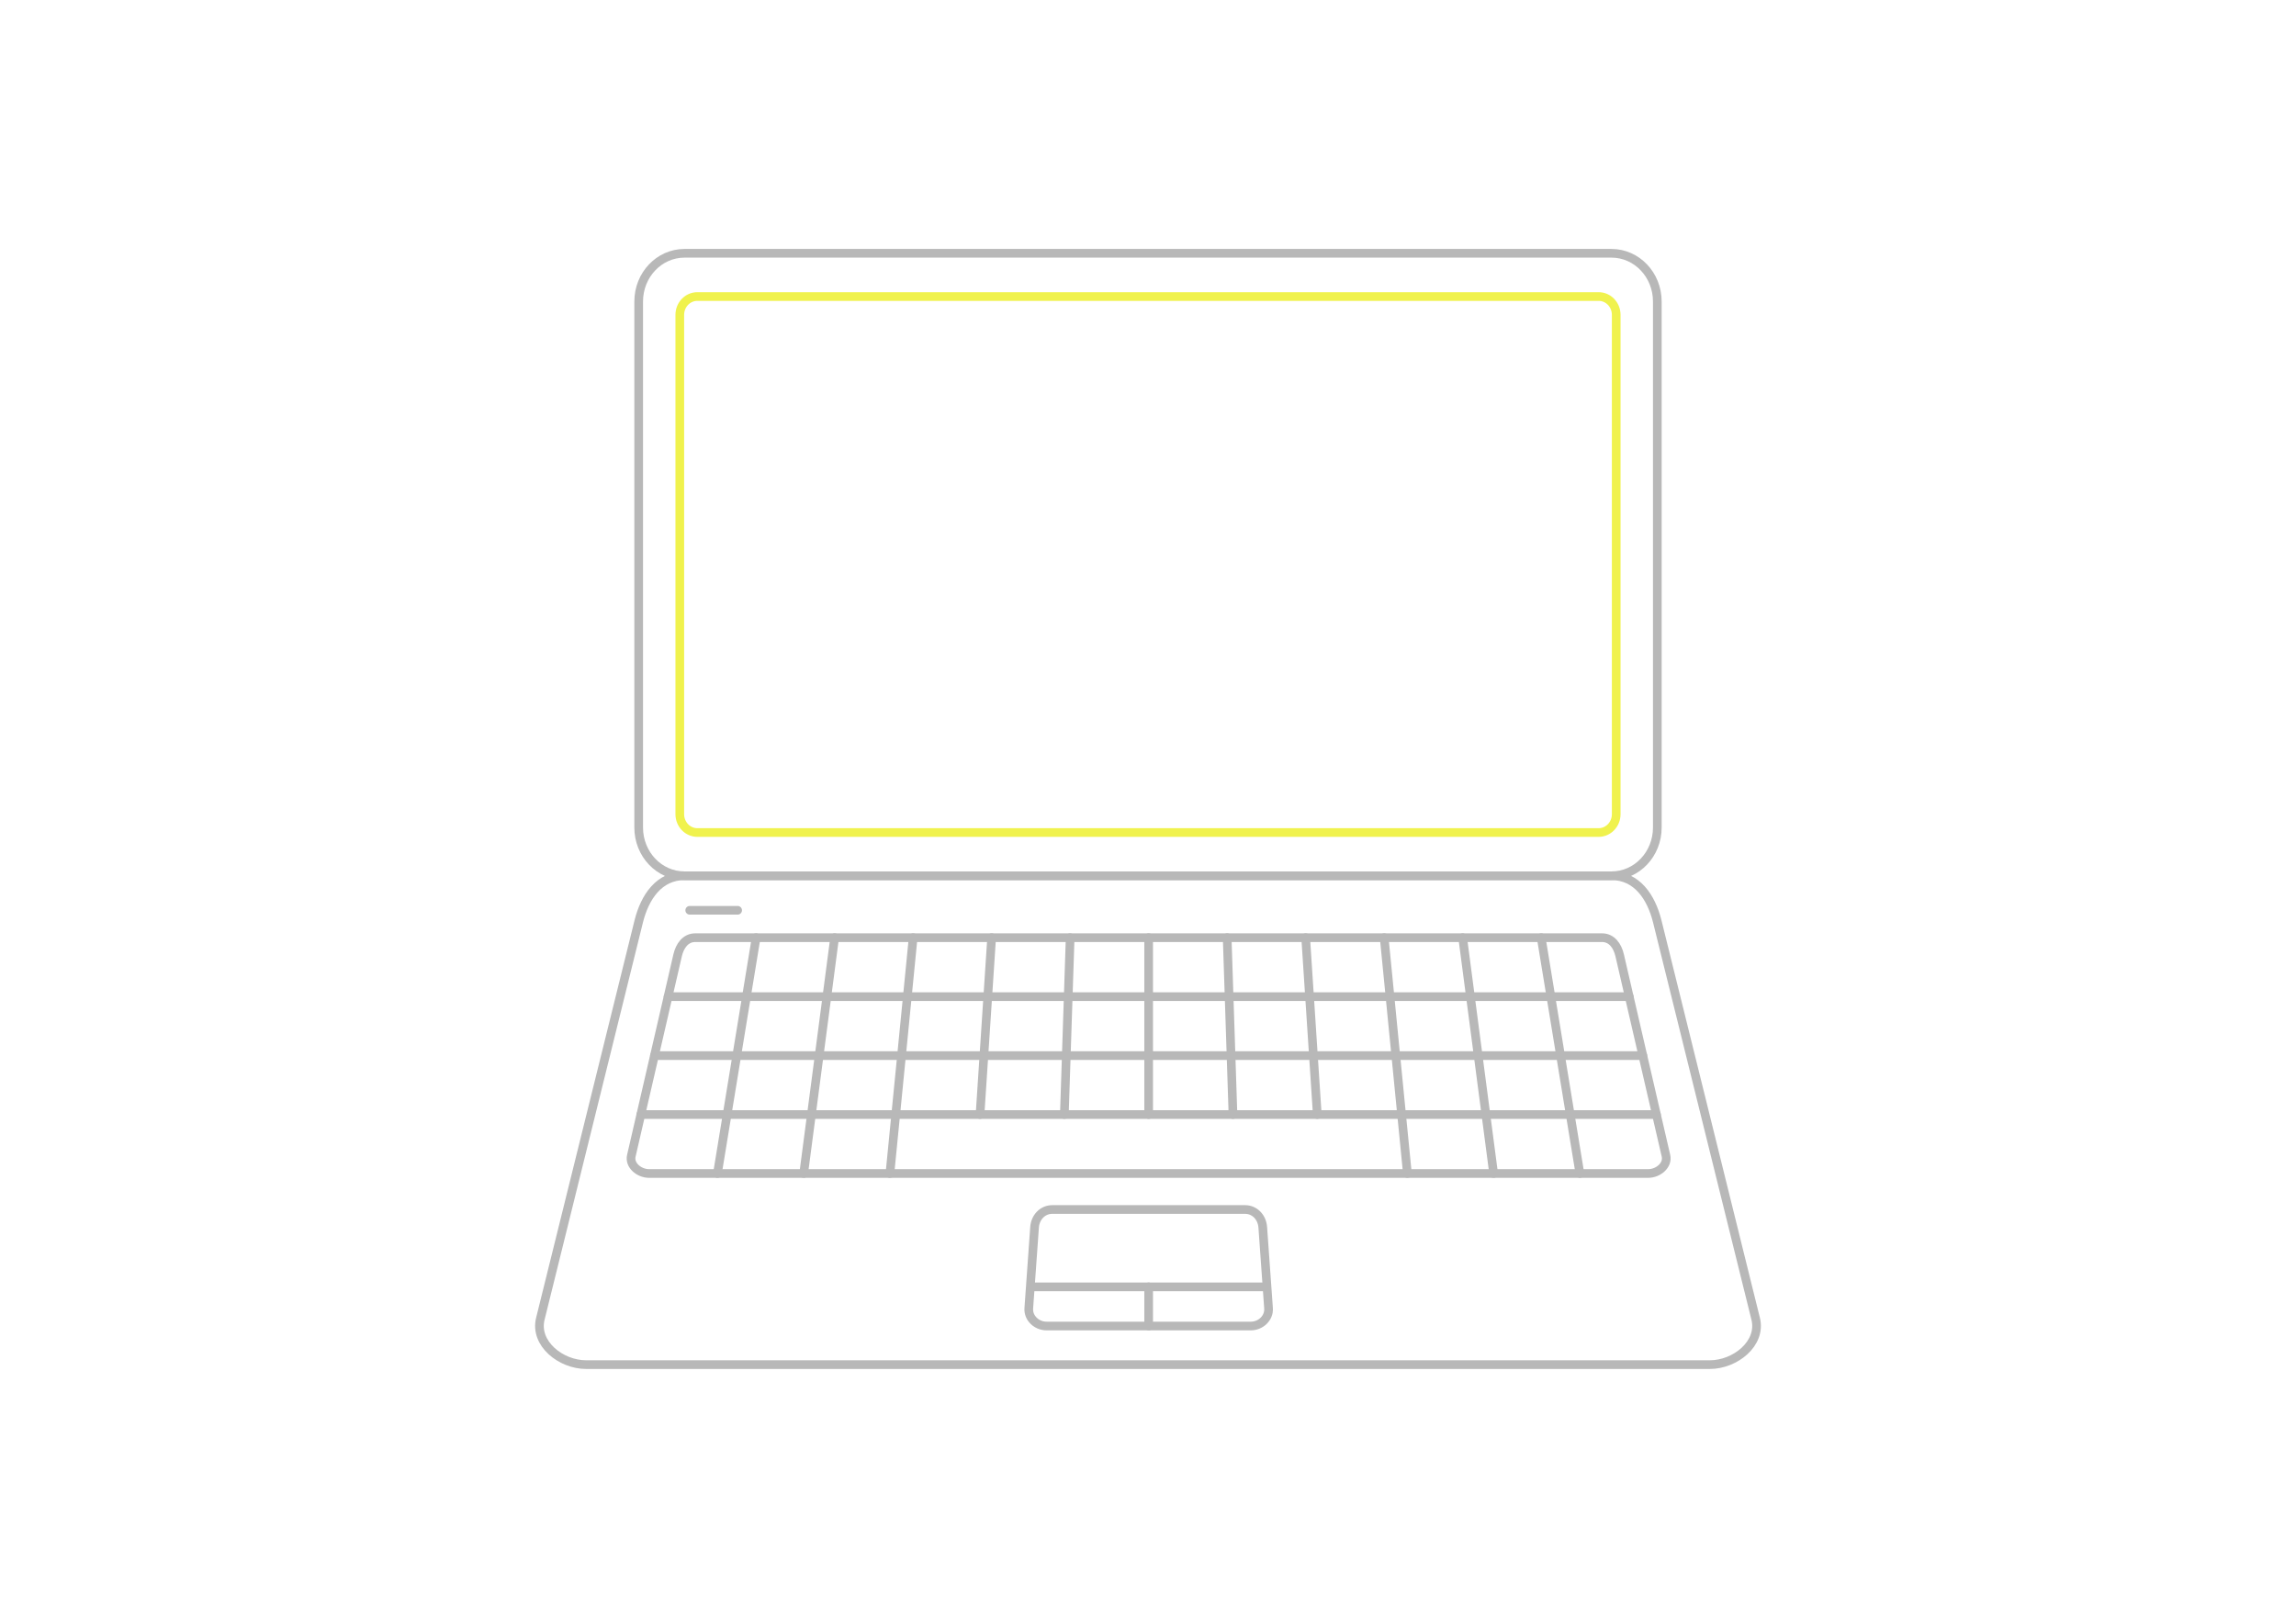
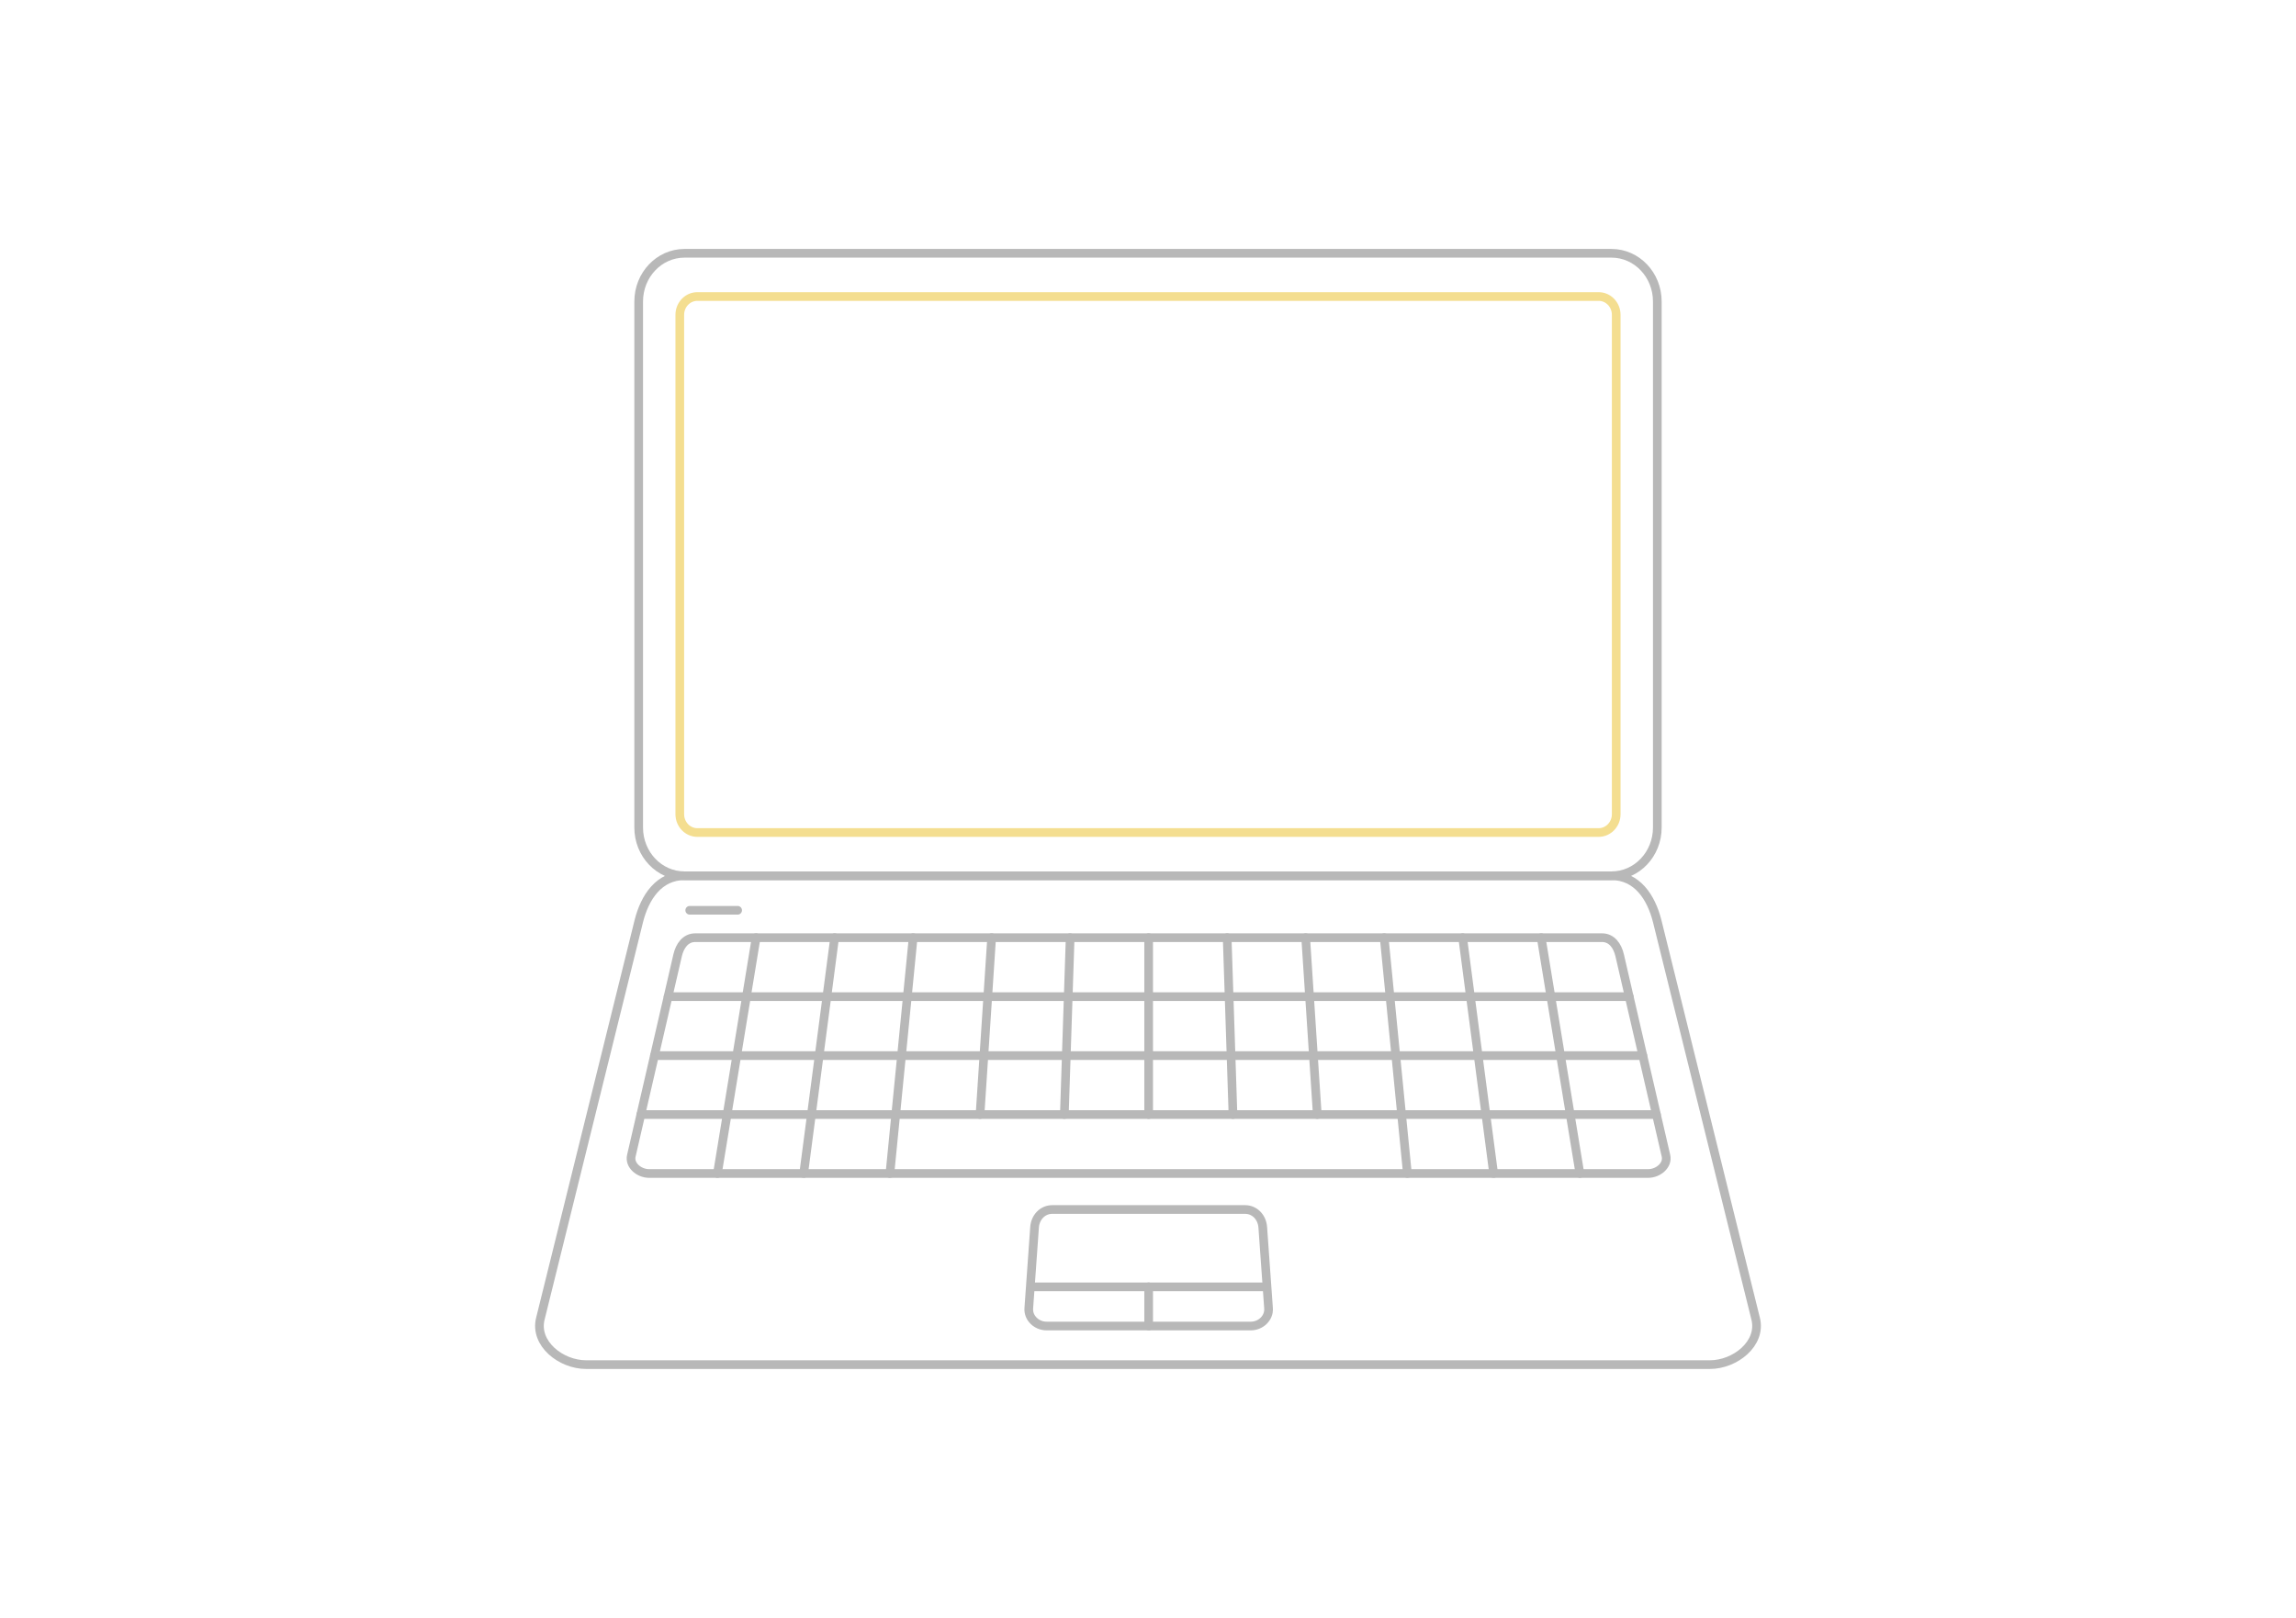
<svg xmlns="http://www.w3.org/2000/svg" width="210mm" height="148mm" viewBox="0 0 210 148" version="1.1" id="svg8">
  <defs id="defs2" />
  <g id="layer1" transform="translate(-1986,-168.9797)">
    <rect style="font-variation-settings:normal;fill:none;fill-opacity:1;fill-rule:evenodd;stroke:#b8b8b8;stroke-width:0.794;stroke-linecap:round;stroke-linejoin:round;stroke-miterlimit:4;stroke-dasharray:none;stroke-dashoffset:0;stroke-opacity:1;stop-color:#000000" id="rect321" width="93.168" height="56.942" x="2044.416" y="192.149" rx="4.192" ry="4.411" />
-     <rect style="font-variation-settings:normal;fill:none;fill-opacity:1;fill-rule:evenodd;stroke:#f0f24d;stroke-width:0.794;stroke-linecap:butt;stroke-linejoin:miter;stroke-miterlimit:4;stroke-dasharray:none;stroke-dashoffset:0;stroke-opacity:1;stop-color:#000000" id="rect322" width="85.648" height="49.031" x="2048.176" y="196.104" rx="1.605" ry="1.676" />
+     <rect style="font-variation-settings:normal;fill:none;fill-opacity:1;fill-rule:evenodd;stroke:#f4de90;stroke-width:0.794;stroke-linecap:butt;stroke-linejoin:miter;stroke-miterlimit:4;stroke-dasharray:none;stroke-dashoffset:0;stroke-opacity:1;stop-color:#000000" id="rect322" width="85.648" height="49.031" x="2048.176" y="196.104" rx="1.605" ry="1.676" />
    <path id="path322" style="fill:none;fill-rule:evenodd;stroke:#b8b8b8;stroke-width:0.794;stroke-linecap:round;stroke-linejoin:round;stop-color:#000000" d="m 2048.609,249.091 h 84.783 c 2.323,0 3.634,1.938 4.192,4.192 l 8.996,36.335 c 0.558,2.254 -1.87,4.192 -4.192,4.192 h -102.775 c -2.323,0 -4.75,-1.938 -4.192,-4.192 l 8.996,-36.335 c 0.558,-2.254 1.87,-4.192 4.192,-4.192 z" />
    <path id="path323" style="fill:none;fill-rule:evenodd;stroke:#b8b8b8;stroke-width:0.794;stop-color:#000000" d="m 2049.597,254.754 h 82.925 c 0.897,0 1.418,0.746 1.62,1.62 l 4.233,18.332 c 0.202,0.874 -0.723,1.62 -1.62,1.62 h -91.392 c -0.898,0 -1.822,-0.746 -1.62,-1.62 l 4.233,-18.332 c 0.202,-0.874 0.723,-1.62 1.62,-1.62 z" />
    <path id="path324" style="fill:none;fill-rule:evenodd;stroke:#b8b8b8;stroke-width:0.794;stroke-opacity:1;stop-color:#000000" d="m 2082.245,279.62 h 17.631 c 0.897,0 1.556,0.725 1.62,1.62 l 0.529,7.418 c 0.064,0.895 -0.723,1.62 -1.62,1.62 h -18.689 c -0.897,0 -1.684,-0.725 -1.62,-1.62 l 0.529,-7.418 c 0.064,-0.895 0.723,-1.62 1.62,-1.62 z" />
    <path style="fill:none;fill-opacity:1;stroke:#b8b8b8;stroke-width:0.794;stroke-linecap:round;stroke-linejoin:round;stroke-dasharray:none;stroke-opacity:1;paint-order:normal" d="m 2080.333,286.698 h 21.454" id="path325" />
    <path style="fill:none;fill-opacity:1;stroke:#b8b8b8;stroke-width:0.794;stroke-linecap:round;stroke-linejoin:round;stroke-dasharray:none;stroke-opacity:1;paint-order:normal" d="m 2091.06,286.698 v 3.58" id="path326" />
    <path style="fill:none;fill-opacity:1;stroke:#b8b8b8;stroke-width:0.794;stroke-linecap:round;stroke-linejoin:round;stroke-dasharray:none;stroke-opacity:1;paint-order:normal" d="m 2045.861,265.54 h 90.399" id="path327" />
    <path style="fill:none;fill-opacity:1;stroke:#b8b8b8;stroke-width:0.794;stroke-linecap:round;stroke-linejoin:round;stroke-dasharray:none;stroke-opacity:1;paint-order:normal" d="m 2047.106,260.147 h 87.908" id="path328" />
    <path style="fill:none;fill-opacity:1;stroke:#b8b8b8;stroke-width:0.794;stroke-linecap:round;stroke-linejoin:round;stroke-dasharray:none;stroke-opacity:1;paint-order:normal" d="m 2044.615,270.933 h 92.89" id="path329" />
    <path style="fill:none;fill-opacity:1;stroke:#b8b8b8;stroke-width:0.794;stroke-linecap:round;stroke-linejoin:round;stroke-dasharray:none;stroke-opacity:1;paint-order:normal" d="m 2091.06,254.754 v 16.179" id="path330" />
    <path style="fill:none;fill-opacity:1;stroke:#b8b8b8;stroke-width:0.794;stroke-linecap:round;stroke-linejoin:round;stroke-dasharray:none;stroke-opacity:1;paint-order:normal" d="m 2112.602,254.754 2.123,21.573" id="path331" />
    <path style="fill:none;fill-opacity:1;stroke:#b8b8b8;stroke-width:0.794;stroke-linecap:round;stroke-linejoin:round;stroke-dasharray:none;stroke-opacity:1;paint-order:normal" d="m 2126.963,254.754 3.539,21.573" id="path332" />
    <path style="fill:none;fill-opacity:1;stroke:#b8b8b8;stroke-width:0.794;stroke-linecap:round;stroke-linejoin:round;stroke-dasharray:none;stroke-opacity:1;paint-order:normal" d="m 2119.782,254.754 2.831,21.573" id="path333" />
    <path style="fill:none;fill-opacity:1;stroke:#b8b8b8;stroke-width:0.794;stroke-linecap:round;stroke-linejoin:round;stroke-dasharray:none;stroke-opacity:1;paint-order:normal" d="m 2069.519,254.754 -2.124,21.573" id="path335" />
    <path style="fill:none;fill-opacity:1;stroke:#b8b8b8;stroke-width:0.794;stroke-linecap:round;stroke-linejoin:round;stroke-dasharray:none;stroke-opacity:1;paint-order:normal" d="m 2055.158,254.754 -3.539,21.573" id="path336" />
    <path style="fill:none;fill-opacity:1;stroke:#b8b8b8;stroke-width:0.794;stroke-linecap:round;stroke-linejoin:round;stroke-dasharray:none;stroke-opacity:1;paint-order:normal" d="m 2062.338,254.754 -2.831,21.573" id="path337" />
    <path style="fill:none;fill-opacity:1;stroke:#b8b8b8;stroke-width:0.794;stroke-linecap:round;stroke-linejoin:round;stroke-dasharray:none;stroke-opacity:1;paint-order:normal" d="m 2083.88,254.754 -0.531,16.179" id="path339" />
    <path style="fill:none;fill-opacity:1;stroke:#b8b8b8;stroke-width:0.794;stroke-linecap:round;stroke-linejoin:round;stroke-dasharray:none;stroke-opacity:1;paint-order:normal" d="m 2098.241,254.754 0.531,16.179" id="path340" />
    <path style="fill:none;fill-opacity:1;stroke:#b8b8b8;stroke-width:0.794;stroke-linecap:round;stroke-linejoin:round;stroke-dasharray:none;stroke-opacity:1;paint-order:normal" d="m 2049.085,252.249 h 4.381" id="path341" />
    <path style="fill:none;fill-opacity:1;stroke:#b8b8b8;stroke-width:0.794;stroke-linecap:round;stroke-linejoin:round;stroke-dasharray:none;stroke-opacity:1;paint-order:normal" d="m 2105.421,254.754 1.062,16.179" id="path372" />
    <path style="fill:none;fill-opacity:1;stroke:#b8b8b8;stroke-width:0.794;stroke-linecap:round;stroke-linejoin:round;stroke-dasharray:none;stroke-opacity:1;paint-order:normal" d="m 2076.699,254.754 -1.062,16.179" id="path373" />
  </g>
</svg>
